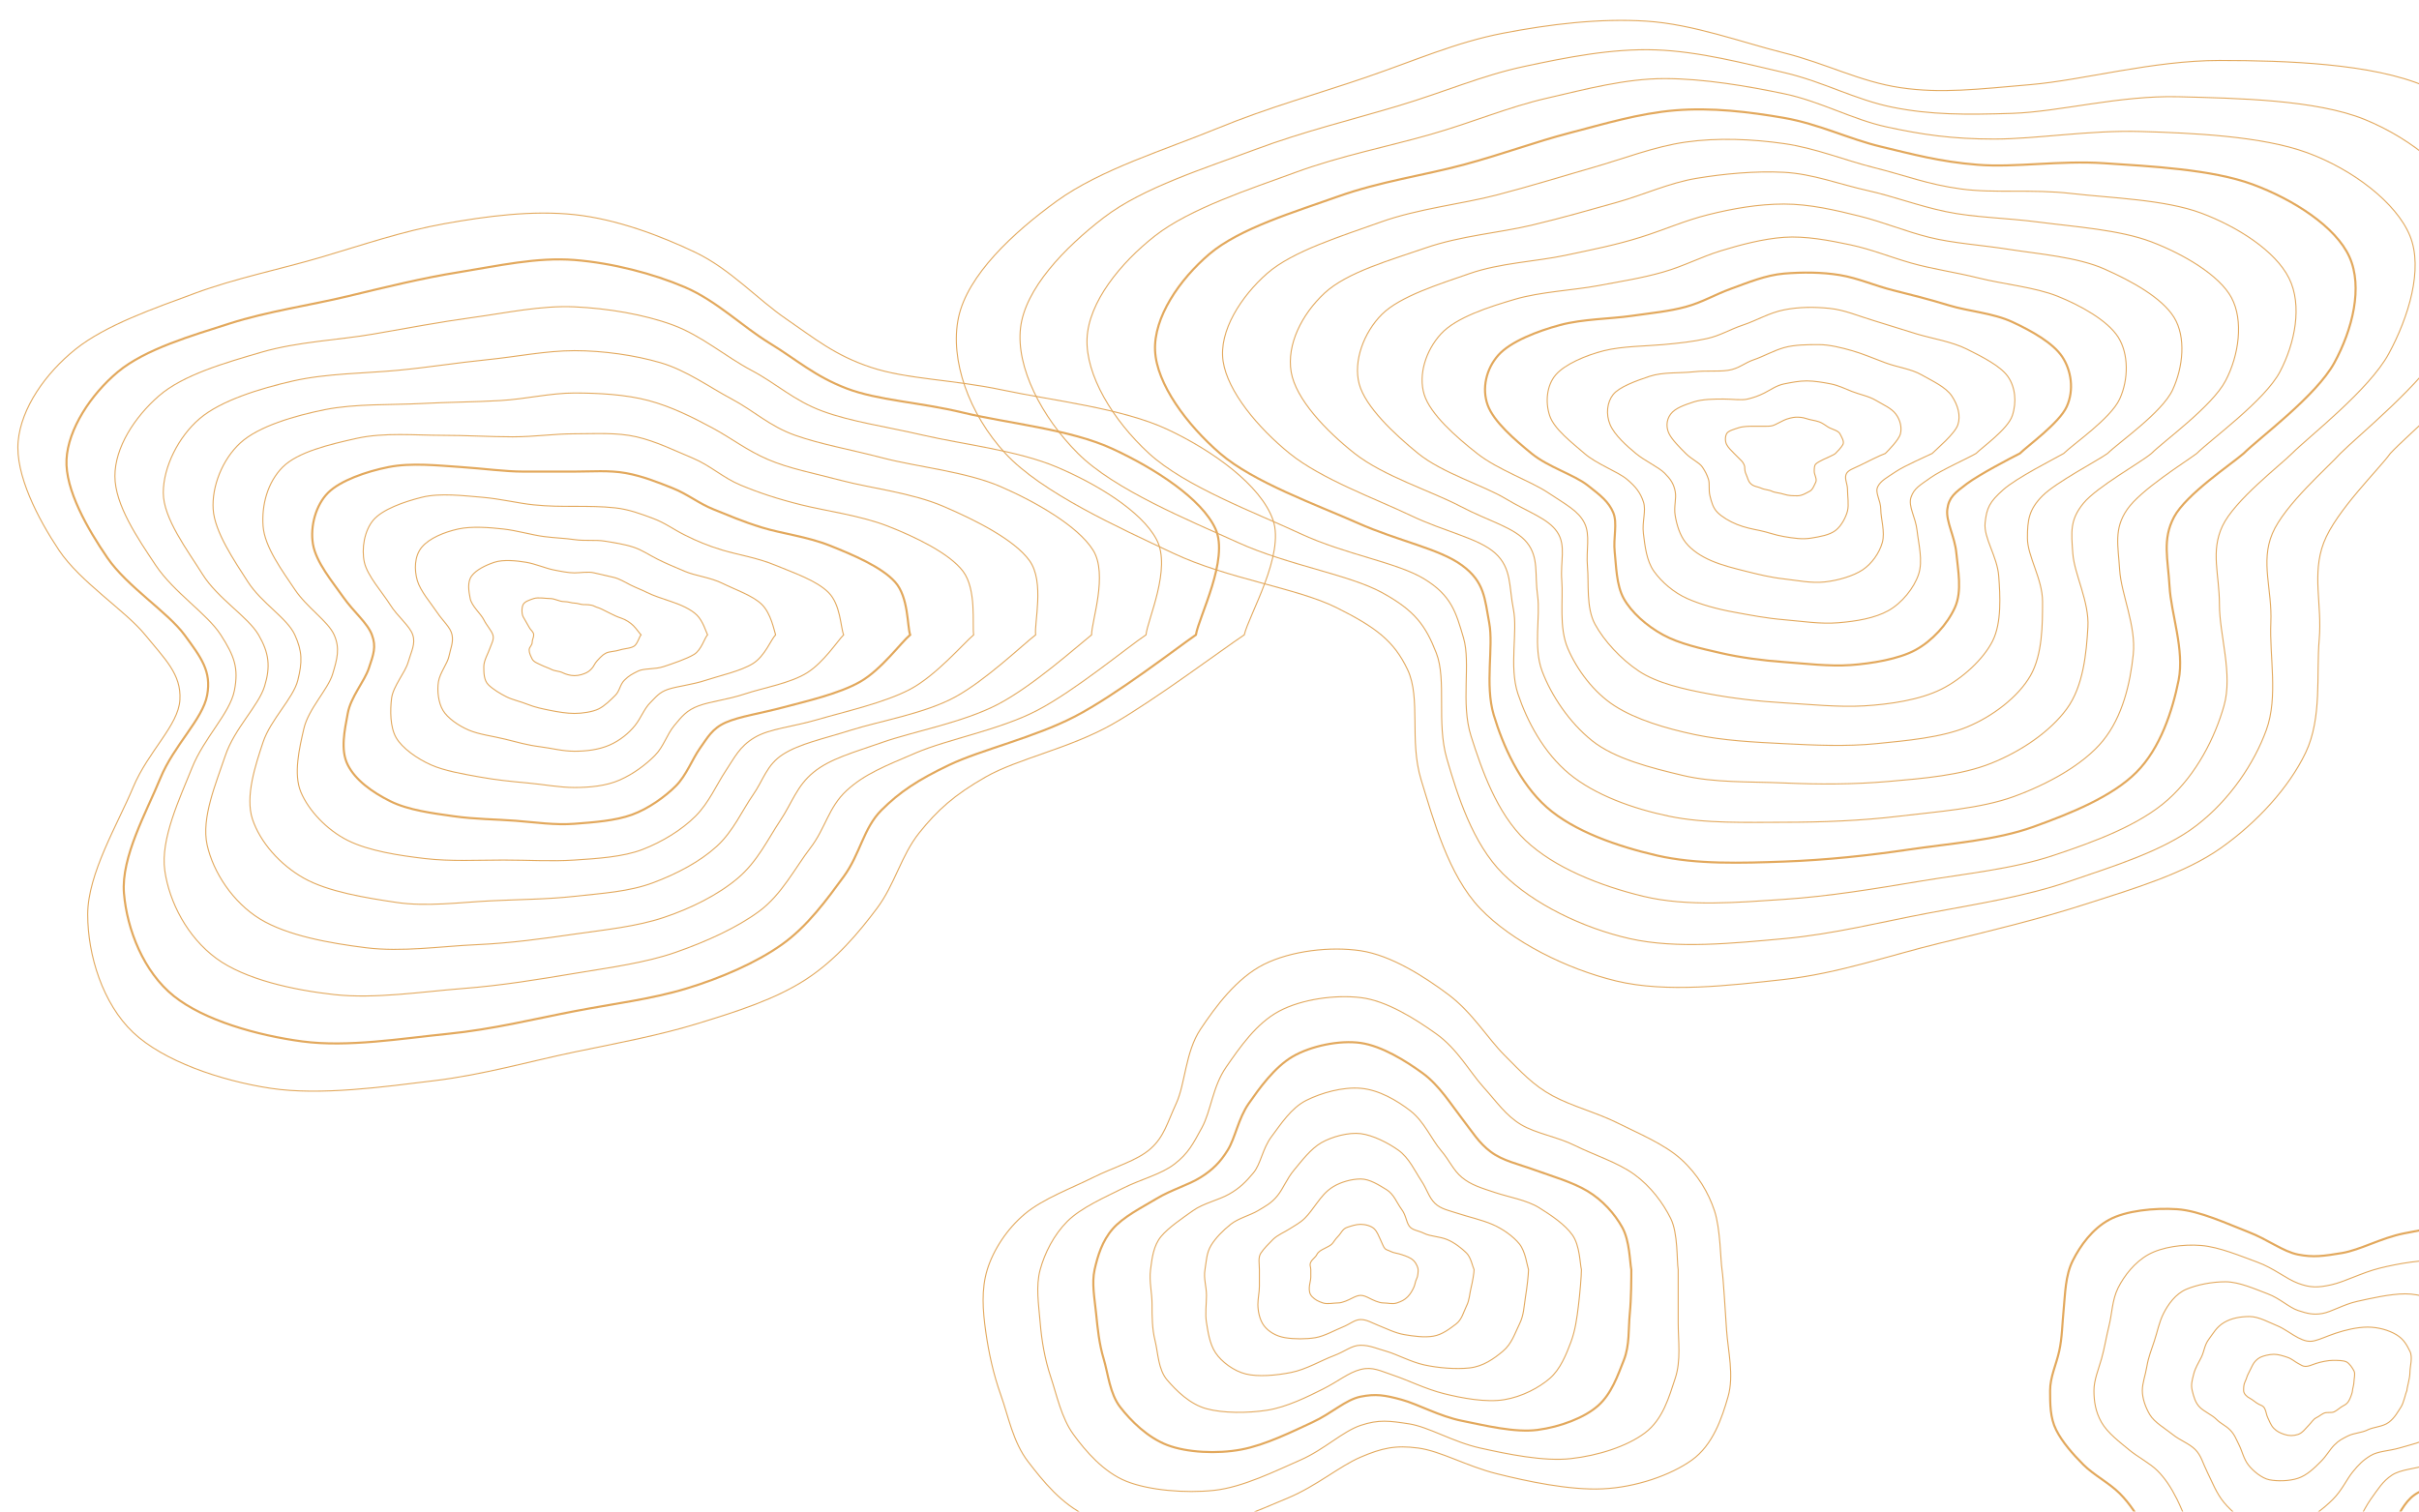
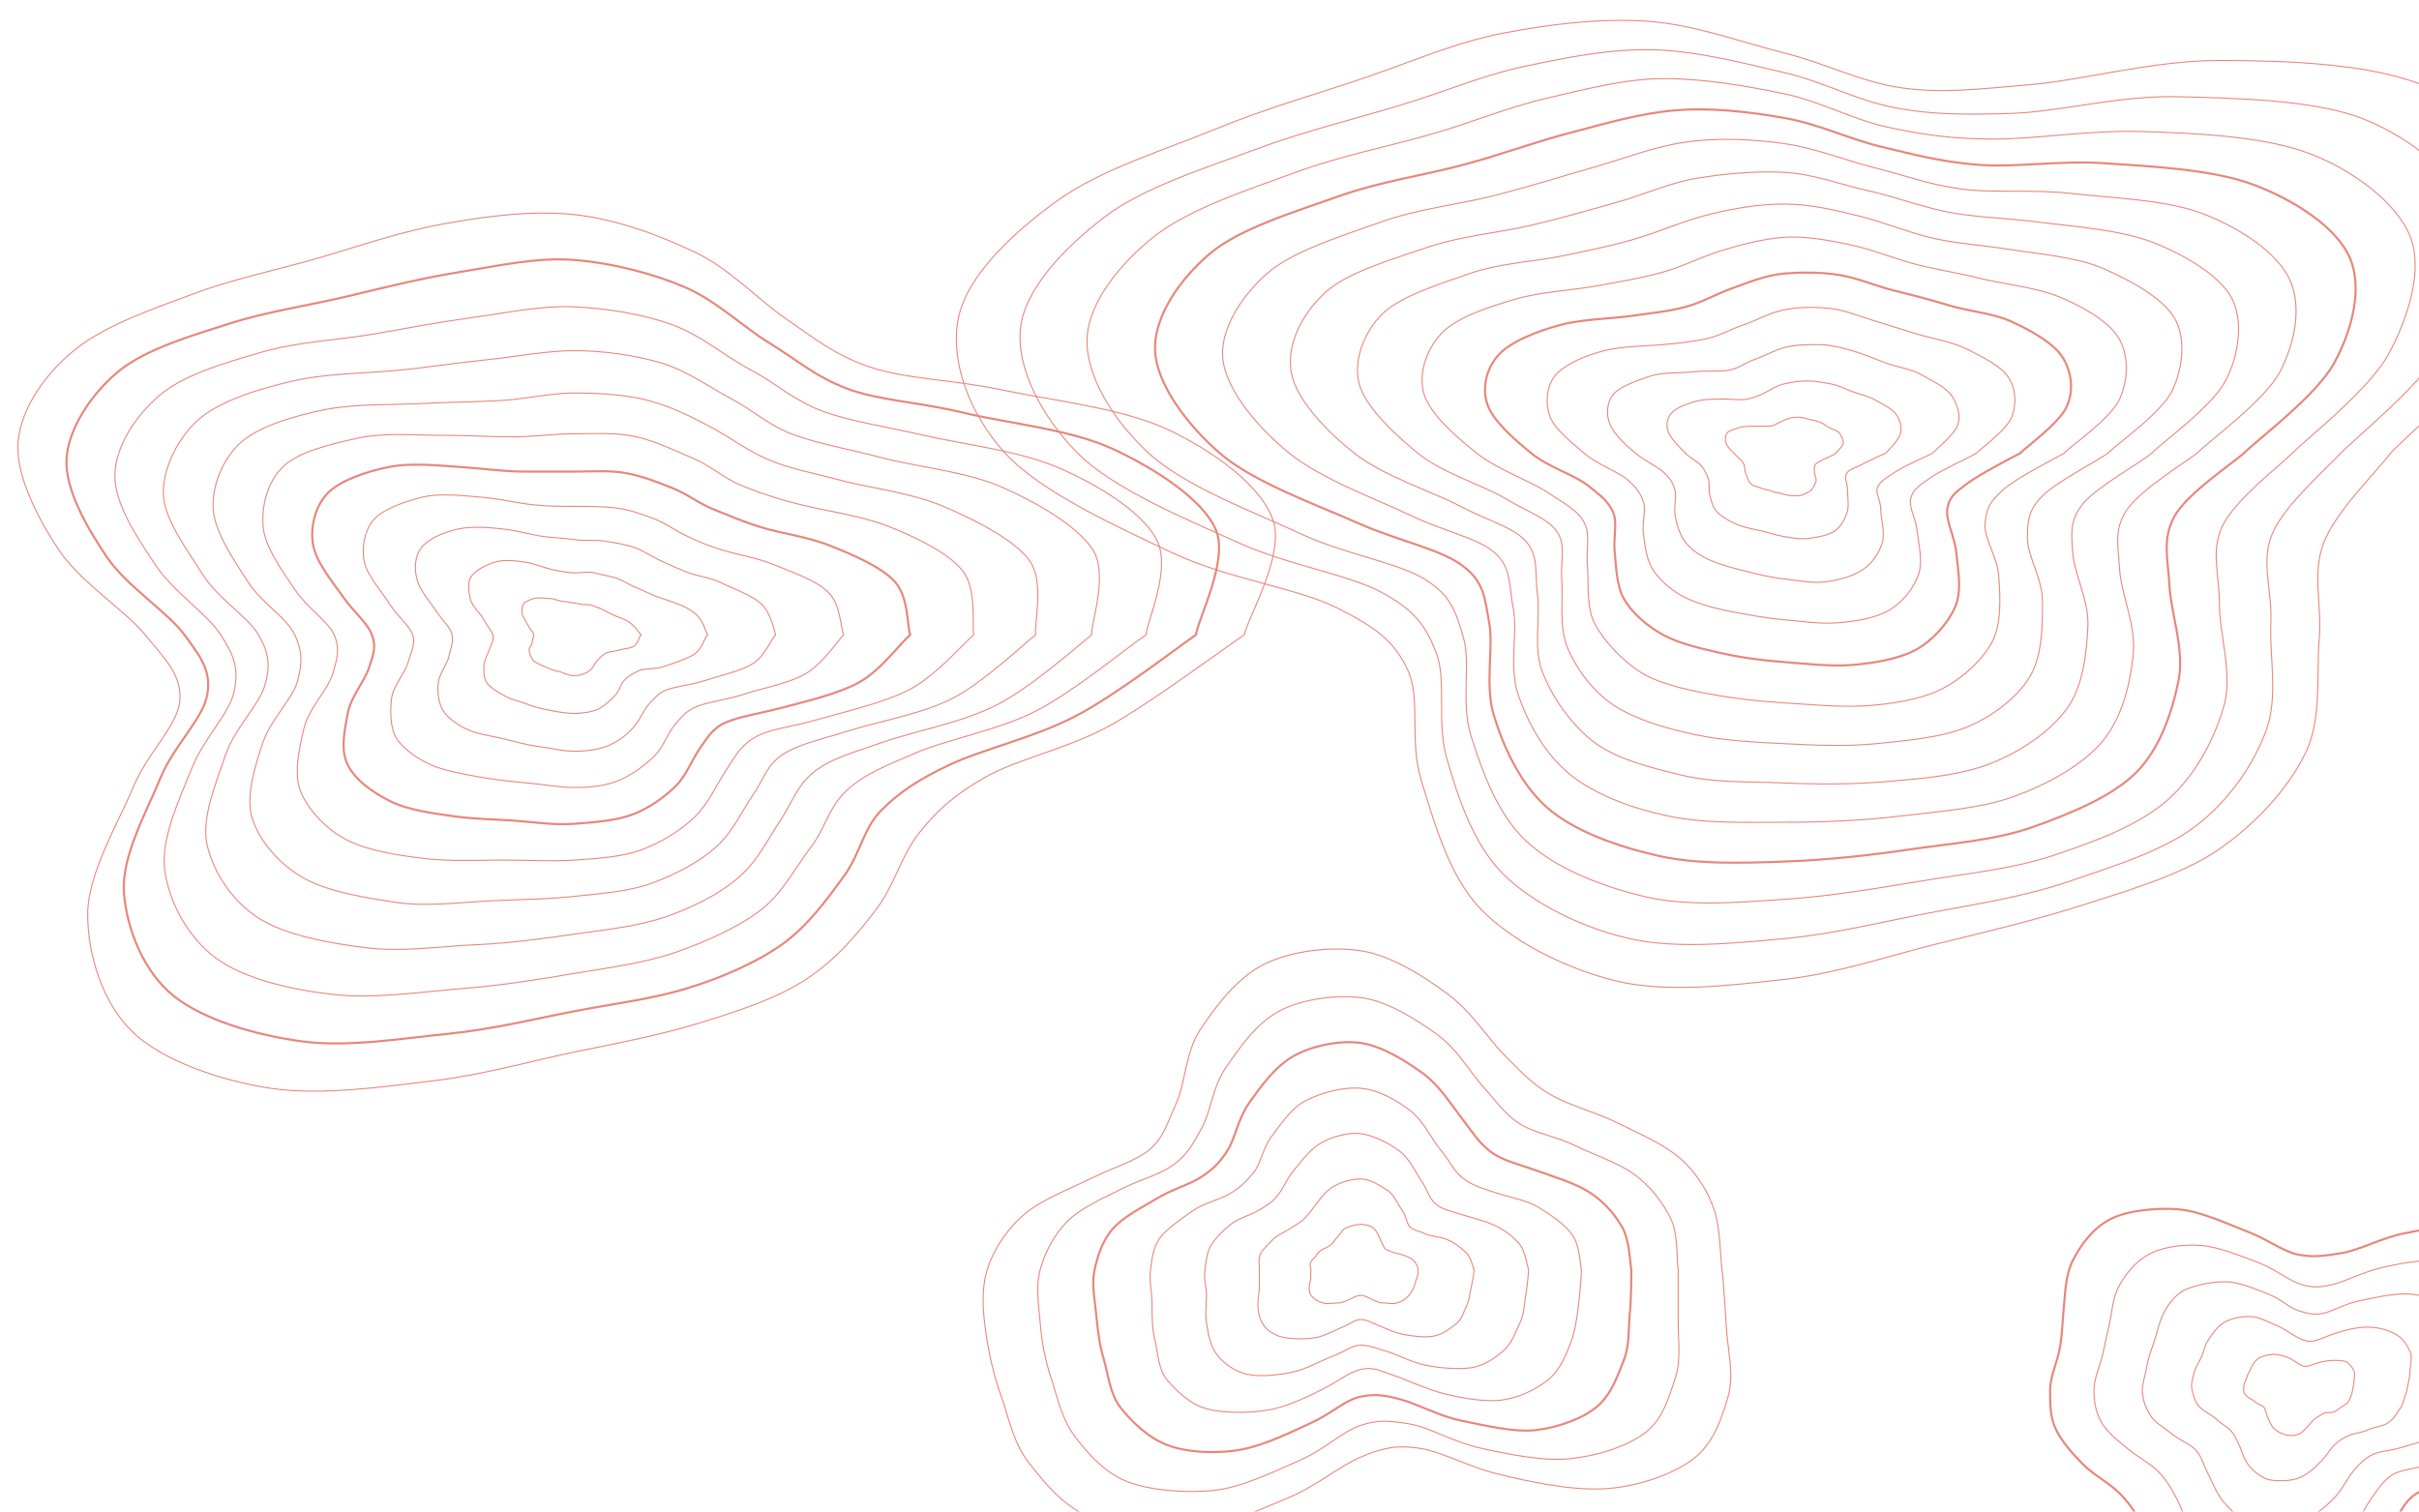
<svg xmlns="http://www.w3.org/2000/svg" viewBox="0 0 1600 1000" preserveAspectRatio="xMidYMid slice">
-   <g fill="none" stroke="#E2A85C" stroke-width=".7">
+   <g fill="none" stroke="#E8867B" stroke-width=".7">
    <path vector-effect="non-scaling-stroke" d="M424 420C423 421 422 425 420 427C418 429 413 429 410 430C407 431 403 431 401 432C399 433 398 434 397 435C396 436 394 438 393 440C392 442 390 444 388 445C386 446 383 447 380 447C377 447 374 446 372 445C370 444 367 444 365 443C363 442 360 441 358 440C356 439 353 438 352 436C351 434 350 432 350 430C350 428 352 427 352 425C352 423 353 422 353 420C353 418 351 417 350 415C349 413 347 410 346 408C345 406 345 402 346 400C347 398 350 397 353 396C356 395 361 396 364 396C367 396 370 398 373 398C376 398 378 399 380 399C382 399 384 400 386 400C388 400 391 400 393 401C395 402 396 402 398 403C400 404 402 405 404 406C406 407 408 408 411 409C414 410 417 412 419 414C421 416 423 419 424 420Z" />
    <path vector-effect="non-scaling-stroke" d="M468 420C466 422 464 430 459 433C454 436 445 439 439 441C433 443 426 442 422 444C418 446 416 447 413 450C410 453 410 457 407 460C404 463 400 467 396 469C392 471 385 472 380 472C375 472 369 471 364 470C359 469 354 468 349 466C344 464 339 463 335 461C331 459 326 456 323 453C320 450 320 445 320 441C320 437 323 432 324 429C325 426 327 423 326 420C325 417 322 414 320 410C318 406 312 401 311 396C310 391 309 385 312 381C315 377 321 374 327 372C333 370 342 371 348 372C354 373 361 376 366 377C371 378 376 379 380 379C384 379 389 378 393 379C397 380 402 381 406 382C410 383 413 385 417 387C421 389 424 390 428 392C432 394 438 396 444 398C450 400 457 403 461 407C465 411 467 418 468 420Z" />
    <path vector-effect="non-scaling-stroke" d="M513 420C510 423 506 434 498 439C490 444 476 447 467 450C458 453 448 454 442 456C436 458 434 461 430 465C426 469 424 475 420 480C416 485 410 490 403 493C396 496 388 497 380 497C372 497 365 495 357 494C349 493 342 491 334 489C326 487 317 486 310 483C303 480 296 475 293 470C290 465 289 457 290 451C291 445 296 439 297 434C298 429 300 425 299 420C298 415 293 411 289 405C285 399 278 391 276 384C274 377 274 368 279 362C284 356 294 352 303 350C312 348 324 349 333 350C342 351 352 354 360 355C368 356 373 356 380 357C387 358 394 357 400 358C406 359 413 360 419 362C425 364 429 367 435 370C441 373 446 375 453 378C460 381 470 382 478 386C486 390 498 394 504 400C510 406 512 417 513 420Z" />
    <path vector-effect="non-scaling-stroke" d="M558 420C554 424 545 438 534 445C523 452 505 455 493 459C481 463 470 464 462 467C454 470 451 474 446 480C441 486 439 494 433 500C427 506 419 512 410 516C401 520 390 521 380 521C370 521 360 519 349 518C338 517 328 516 317 514C306 512 294 510 285 506C276 502 266 495 262 488C258 481 258 470 259 462C260 454 268 445 270 438C272 431 275 426 273 420C271 414 263 408 258 400C253 392 243 381 241 372C239 363 241 351 247 344C253 337 267 332 279 329C291 326 307 328 319 329C331 330 343 333 353 334C363 335 371 335 380 335C389 335 398 335 407 336C416 337 424 340 432 343C440 346 445 350 453 354C461 358 468 361 478 364C488 367 501 369 513 374C525 379 540 384 548 392C556 400 556 415 558 420Z" />
    <path vector-effect="non-scaling-stroke" d="M602 420C596 425 583 443 569 451C555 459 533 464 518 468C503 472 489 474 480 478C471 482 468 488 463 495C458 502 454 513 447 520C440 527 429 535 418 539C407 543 393 544 380 545C367 546 354 544 341 543C328 542 314 542 300 540C286 538 270 536 258 530C246 524 235 516 230 506C225 496 228 483 230 472C232 461 241 451 244 442C247 433 249 428 246 420C243 412 234 405 227 395C220 385 209 372 207 360C205 348 209 334 217 326C225 318 242 312 257 309C272 306 290 308 305 309C320 310 334 312 346 312C358 312 369 312 380 312C391 312 403 311 414 313C425 315 435 319 445 323C455 327 462 333 472 337C482 341 491 345 504 349C517 353 534 355 549 361C564 367 583 375 592 385C601 395 600 414 602 420Z" stroke-width="1.4" />
    <path vector-effect="non-scaling-stroke" d="M644 420C637 426 619 447 602 456C585 465 558 471 541 476C524 481 509 482 499 488C489 494 486 501 480 510C474 519 469 531 460 540C451 549 438 557 425 562C412 567 395 568 380 569C365 570 350 569 333 569C316 569 298 570 281 568C264 566 244 563 230 556C216 549 204 536 199 524C194 512 198 495 201 482C204 469 217 456 220 446C223 436 225 429 221 420C217 411 203 402 195 390C187 378 175 362 174 348C173 334 177 319 187 309C197 299 218 294 236 290C254 286 275 288 292 288C309 288 324 289 339 289C354 289 366 287 380 287C394 287 408 286 421 289C434 292 446 298 458 303C470 308 478 316 490 321C502 326 514 330 530 334C546 338 569 341 587 348C605 355 628 366 637 378C646 390 643 413 644 420Z" />
    <path vector-effect="non-scaling-stroke" d="M685 420C676 427 652 450 632 461C612 472 582 477 563 483C544 489 529 492 518 499C507 506 505 516 498 526C491 536 485 550 474 560C463 570 448 578 432 584C416 590 398 591 380 593C362 595 344 595 324 596C304 597 282 600 262 597C242 594 217 590 201 581C185 572 172 557 167 542C162 527 169 506 174 491C179 476 194 462 197 450C200 438 200 431 195 420C190 409 173 399 164 385C155 371 142 352 141 337C140 322 147 304 159 293C171 282 195 275 215 271C235 267 259 268 278 267C297 266 314 266 331 265C348 264 364 260 380 260C396 260 414 261 429 265C444 269 458 276 471 283C484 290 494 298 508 304C522 310 538 313 557 318C576 323 603 326 624 335C645 344 671 357 681 371C691 385 684 412 685 420Z" />
    <path vector-effect="non-scaling-stroke" d="M722 420C712 428 683 454 660 466C637 478 604 484 584 491C564 498 549 502 538 511C527 520 524 531 516 543C508 555 501 570 488 581C475 592 457 601 439 607C421 613 401 615 380 618C359 621 338 624 315 625C292 626 266 630 242 627C218 624 190 619 172 608C154 597 141 577 137 559C133 541 143 518 149 500C155 482 171 467 175 454C179 441 178 432 171 420C164 408 144 396 134 380C124 364 108 343 108 326C108 309 118 289 132 277C146 265 172 257 194 252C216 247 242 247 263 245C284 243 302 240 322 238C342 236 361 232 380 232C399 232 420 235 437 240C454 245 469 256 484 264C499 272 509 282 526 288C543 294 561 297 584 303C607 309 639 312 662 322C685 332 713 348 723 364C733 380 722 411 722 420Z" />
    <path vector-effect="non-scaling-stroke" d="M758 420C746 428 711 457 686 470C661 483 627 489 606 498C585 507 572 512 560 523C548 534 546 548 536 561C526 574 517 592 502 603C487 614 467 623 447 630C427 637 404 640 380 644C356 648 332 652 306 654C280 656 248 661 221 658C194 655 162 648 143 634C124 620 112 597 109 576C106 555 119 528 127 508C135 488 152 472 155 457C158 442 155 434 146 420C137 406 115 392 103 374C91 356 76 334 76 315C76 296 89 276 105 262C121 248 149 240 173 233C197 226 224 225 247 221C270 217 291 213 313 210C335 207 358 202 380 203C402 204 426 208 445 215C464 222 480 236 497 245C514 254 525 265 544 272C563 279 585 282 611 288C637 294 673 298 699 309C725 320 755 338 765 357C775 376 759 410 758 420Z" />
    <path vector-effect="non-scaling-stroke" d="M791 420C778 429 738 460 711 474C684 488 649 496 628 506C607 516 595 524 583 536C571 548 569 565 558 580C547 595 534 613 517 625C500 637 477 647 454 654C431 661 406 664 380 669C354 674 326 681 296 684C266 687 230 693 200 689C170 685 135 675 115 659C95 643 84 615 82 591C80 567 97 537 106 515C115 493 134 476 137 460C140 444 133 435 122 420C111 405 84 388 71 369C58 350 43 324 44 304C45 284 60 261 78 246C96 231 127 222 152 214C177 206 205 202 230 196C255 190 279 184 304 180C329 176 355 170 380 172C405 174 432 181 453 190C474 199 491 216 509 227C527 238 539 249 560 257C581 265 608 266 637 273C666 280 708 284 736 297C764 310 795 330 804 350C813 370 793 408 791 420Z" stroke-width="1.4" />
    <path vector-effect="non-scaling-stroke" d="M823 420C808 430 764 463 736 479C708 495 673 502 652 514C631 526 620 536 608 551C596 566 592 585 580 601C568 617 553 635 533 648C513 661 488 669 462 677C436 685 409 690 380 696C351 702 320 711 287 715C254 719 212 725 179 720C146 715 108 702 88 683C68 664 58 632 58 605C58 578 78 545 88 521C98 497 118 480 119 463C120 446 109 436 96 420C83 404 53 385 39 364C25 343 10 314 12 292C14 270 30 247 50 231C70 215 102 204 129 194C156 184 186 178 213 170C240 162 266 153 294 148C322 143 352 139 380 142C408 145 437 156 460 167C483 178 501 198 520 211C539 224 552 235 576 243C600 251 630 251 663 258C696 265 742 270 772 284C802 298 834 321 842 344C850 367 826 407 823 420Z" />
    <path vector-effect="non-scaling-stroke" d="M1214 300C1213 301 1208 303 1206 304C1204 305 1202 306 1201 307C1200 308 1200 310 1200 312C1200 314 1202 317 1201 319C1200 321 1199 324 1197 325C1195 326 1192 328 1189 328C1186 328 1183 328 1180 327C1177 326 1174 326 1172 325C1170 324 1167 324 1165 323C1163 322 1160 322 1158 320C1156 318 1156 316 1155 314C1154 312 1154 310 1154 309C1154 308 1153 306 1152 305C1151 304 1149 302 1147 300C1145 298 1143 296 1142 294C1141 292 1141 289 1142 287C1143 285 1147 284 1150 283C1153 282 1157 282 1160 282C1163 282 1166 282 1168 282C1170 282 1172 282 1174 281C1176 280 1178 279 1180 278C1182 277 1186 276 1188 276C1190 276 1192 276 1195 277C1198 278 1200 278 1203 279C1206 280 1208 282 1210 283C1212 284 1216 285 1217 287C1218 289 1220 292 1219 294C1218 296 1215 299 1214 300Z" />
    <path vector-effect="non-scaling-stroke" d="M1247 300C1244 301 1234 306 1230 308C1226 310 1222 311 1221 314C1220 317 1222 320 1222 324C1222 328 1223 334 1222 338C1221 342 1218 348 1214 351C1210 354 1204 355 1198 356C1192 357 1186 356 1180 355C1174 354 1169 352 1164 351C1159 350 1154 349 1149 347C1144 345 1139 342 1136 339C1133 336 1132 332 1131 328C1130 324 1131 320 1130 317C1129 314 1128 312 1126 309C1124 306 1119 304 1115 300C1111 296 1106 291 1104 287C1102 283 1102 278 1105 274C1108 270 1114 268 1120 266C1126 264 1134 264 1140 264C1146 264 1152 265 1156 264C1160 263 1163 262 1167 260C1171 258 1175 255 1180 254C1185 253 1190 252 1195 252C1200 252 1206 253 1211 254C1216 255 1220 257 1225 259C1230 261 1236 262 1241 265C1246 268 1251 270 1254 274C1257 278 1258 283 1257 287C1256 291 1249 298 1247 300Z" />
    <path vector-effect="non-scaling-stroke" d="M1278 300C1274 302 1260 308 1254 312C1248 316 1244 318 1242 322C1240 326 1244 331 1244 337C1244 343 1247 352 1245 359C1243 366 1238 373 1232 377C1226 381 1216 384 1207 385C1198 386 1189 384 1180 383C1171 382 1163 380 1155 378C1147 376 1139 374 1132 371C1125 368 1119 364 1115 359C1111 354 1109 347 1108 341C1107 335 1109 330 1108 325C1107 320 1105 317 1101 313C1097 309 1088 305 1082 300C1076 295 1068 288 1065 281C1062 274 1063 266 1067 261C1071 256 1082 252 1091 249C1100 246 1111 247 1120 246C1129 245 1136 246 1143 245C1150 244 1154 240 1160 238C1166 236 1173 232 1180 230C1187 228 1196 228 1203 228C1210 228 1218 230 1225 232C1232 234 1239 237 1247 240C1255 243 1264 244 1271 248C1278 252 1287 256 1291 262C1295 268 1297 275 1295 281C1293 287 1281 297 1278 300Z" />
    <path vector-effect="non-scaling-stroke" d="M1307 300C1302 303 1284 311 1277 316C1270 321 1266 323 1264 329C1262 335 1267 342 1268 351C1269 360 1272 371 1269 380C1266 389 1258 399 1249 404C1240 409 1228 411 1216 412C1204 413 1192 411 1180 410C1168 409 1158 407 1147 405C1136 403 1125 400 1116 396C1107 392 1099 385 1094 378C1089 371 1088 361 1087 353C1086 345 1089 338 1087 332C1085 326 1082 322 1076 317C1070 312 1056 307 1048 300C1040 293 1028 284 1025 275C1022 266 1023 255 1029 248C1035 241 1049 235 1061 232C1073 229 1089 229 1100 228C1111 227 1120 226 1129 224C1138 222 1144 218 1153 215C1162 212 1170 207 1180 205C1190 203 1200 203 1210 204C1220 205 1229 209 1239 212C1249 215 1258 218 1268 221C1278 224 1291 226 1301 231C1311 236 1323 242 1328 249C1333 256 1334 266 1331 275C1328 284 1311 296 1307 300Z" />
    <path vector-effect="non-scaling-stroke" d="M1336 300C1330 303 1309 314 1301 320C1293 326 1289 329 1288 337C1287 345 1293 355 1294 366C1295 377 1298 391 1293 402C1288 413 1278 424 1267 430C1256 436 1238 439 1224 440C1210 441 1194 439 1180 438C1166 437 1151 435 1138 432C1125 429 1111 426 1100 420C1089 414 1079 405 1074 396C1069 387 1069 374 1068 365C1067 356 1070 346 1067 339C1064 332 1059 328 1050 321C1041 314 1024 309 1013 300C1002 291 988 279 984 268C980 257 983 244 991 235C999 226 1017 219 1032 215C1047 211 1065 211 1079 209C1093 207 1104 206 1115 203C1126 200 1134 195 1145 191C1156 187 1168 182 1180 181C1192 180 1205 180 1217 182C1229 184 1240 189 1252 192C1264 195 1276 198 1289 202C1302 206 1318 207 1331 213C1344 219 1358 227 1364 236C1370 245 1372 258 1367 269C1362 280 1341 295 1336 300Z" stroke-width="1.4" />
    <path vector-effect="non-scaling-stroke" d="M1365 300C1358 304 1334 316 1325 324C1316 332 1314 336 1313 346C1312 356 1321 368 1322 381C1323 394 1324 412 1318 424C1312 436 1298 449 1284 456C1270 463 1250 466 1233 467C1216 468 1197 466 1180 465C1163 464 1146 462 1130 459C1114 456 1096 452 1084 444C1072 436 1061 424 1055 413C1049 402 1051 386 1050 375C1049 364 1052 354 1048 346C1044 338 1036 334 1024 326C1012 318 991 311 977 300C963 289 946 274 942 261C938 248 943 232 953 221C963 210 985 203 1002 198C1019 193 1041 192 1057 189C1073 186 1086 184 1100 180C1114 176 1125 170 1138 166C1151 162 1166 158 1180 157C1194 156 1210 159 1224 162C1238 165 1250 170 1264 174C1278 178 1293 180 1309 184C1325 188 1346 190 1361 196C1376 202 1394 212 1401 223C1408 234 1408 251 1402 264C1396 277 1371 294 1365 300Z" />
    <path vector-effect="non-scaling-stroke" d="M1394 300C1387 305 1360 319 1351 328C1342 337 1341 344 1341 356C1341 368 1351 383 1351 398C1351 413 1351 433 1343 447C1335 461 1318 474 1301 481C1284 488 1261 490 1241 492C1221 494 1200 493 1180 492C1160 491 1140 490 1121 486C1102 482 1082 476 1068 467C1054 458 1043 443 1037 429C1031 415 1034 397 1033 384C1032 371 1036 361 1030 352C1024 343 1011 339 996 330C981 321 954 313 938 300C922 287 903 269 899 254C895 239 902 220 914 208C926 196 952 188 972 181C992 174 1016 173 1035 169C1054 165 1069 162 1085 157C1101 152 1114 146 1130 142C1146 138 1163 135 1180 135C1197 135 1214 139 1230 143C1246 147 1260 153 1276 157C1292 161 1310 162 1329 165C1348 168 1374 170 1392 178C1410 186 1430 197 1438 210C1446 223 1444 243 1437 258C1430 273 1401 293 1394 300Z" />
    <path vector-effect="non-scaling-stroke" d="M1423 300C1416 306 1387 322 1378 333C1369 344 1370 352 1371 366C1372 380 1382 398 1381 415C1380 432 1378 454 1367 469C1356 484 1337 497 1317 505C1297 513 1272 515 1249 517C1226 519 1203 519 1180 518C1157 517 1134 518 1113 513C1092 508 1068 502 1053 490C1038 478 1026 460 1020 444C1014 428 1019 408 1017 394C1015 380 1018 369 1010 359C1002 349 985 345 966 335C947 325 915 315 896 300C877 285 857 264 854 246C851 228 861 208 876 194C891 180 920 172 943 164C966 156 992 154 1013 149C1034 144 1051 139 1069 134C1087 129 1104 121 1122 118C1140 115 1161 113 1180 114C1199 115 1217 122 1235 126C1253 130 1268 136 1287 140C1306 144 1326 144 1349 147C1372 150 1402 152 1423 160C1444 168 1468 182 1476 197C1484 212 1481 235 1472 252C1463 269 1431 292 1423 300Z" />
    <path vector-effect="non-scaling-stroke" d="M1453 300C1445 306 1416 324 1407 337C1398 350 1401 361 1402 377C1403 393 1413 414 1411 433C1409 452 1404 474 1391 490C1378 506 1354 519 1332 527C1310 535 1281 537 1256 540C1231 543 1205 544 1180 544C1155 544 1128 545 1104 540C1080 535 1055 526 1038 512C1021 498 1010 477 1004 459C998 441 1004 418 1001 403C998 388 1000 376 989 366C978 356 956 352 933 341C910 330 874 317 853 300C832 283 812 259 809 239C806 219 821 196 838 181C855 166 888 156 913 147C938 138 967 135 990 129C1013 123 1032 117 1053 111C1074 105 1094 97 1115 94C1136 91 1159 92 1180 95C1201 98 1220 106 1240 111C1260 116 1275 122 1297 125C1319 128 1344 125 1370 128C1396 131 1432 132 1456 141C1480 150 1505 166 1514 184C1523 202 1518 227 1508 246C1498 265 1462 291 1453 300Z" />
    <path vector-effect="non-scaling-stroke" d="M1484 300C1476 307 1446 327 1438 342C1430 357 1434 370 1435 388C1436 406 1445 430 1441 450C1437 470 1429 495 1413 511C1397 527 1370 538 1345 547C1320 556 1290 558 1263 562C1236 566 1208 569 1180 570C1152 571 1122 572 1096 566C1070 560 1041 550 1023 534C1005 518 994 493 988 473C982 453 988 428 985 412C982 396 982 385 967 374C952 363 925 358 898 346C871 334 829 319 807 300C785 281 765 254 764 232C763 210 780 185 800 168C820 151 857 140 885 130C913 120 942 116 968 109C994 102 1015 94 1038 88C1061 82 1084 75 1108 73C1132 71 1157 74 1180 78C1203 82 1223 92 1244 97C1265 102 1283 107 1308 109C1333 111 1362 106 1392 108C1422 110 1463 112 1490 122C1517 132 1545 150 1554 170C1563 190 1556 218 1544 240C1532 262 1494 290 1484 300Z" stroke-width="1.4" />
    <path vector-effect="non-scaling-stroke" d="M1516 300C1508 308 1478 331 1470 348C1462 365 1468 380 1468 400C1468 420 1477 446 1471 467C1465 488 1453 512 1434 529C1415 546 1385 557 1358 566C1331 575 1300 578 1270 583C1240 588 1210 593 1180 595C1150 597 1116 600 1087 593C1058 586 1028 574 1009 556C990 538 980 509 973 487C966 465 973 439 968 422C963 405 960 394 942 383C924 372 890 367 860 353C830 339 784 322 760 300C736 278 718 248 719 224C720 200 741 174 764 156C787 138 827 125 857 114C887 103 918 97 946 89C974 81 997 71 1023 65C1049 59 1075 52 1101 52C1127 52 1156 57 1180 62C1204 67 1225 79 1248 84C1271 89 1291 92 1319 92C1347 92 1382 86 1416 87C1450 88 1496 90 1526 101C1556 112 1585 134 1594 156C1603 178 1593 210 1580 234C1567 258 1527 289 1516 300Z" />
    <path vector-effect="non-scaling-stroke" d="M1548 300C1540 309 1511 334 1503 353C1495 372 1503 390 1502 412C1501 434 1507 461 1499 483C1491 505 1475 529 1453 546C1431 563 1398 573 1369 583C1340 593 1308 598 1276 604C1244 610 1213 618 1180 621C1147 624 1109 628 1078 621C1047 614 1014 598 994 578C974 558 964 526 957 502C950 478 957 450 950 432C943 414 936 404 914 392C892 380 852 374 819 359C786 344 737 324 713 300C689 276 672 243 675 217C678 191 704 164 730 144C756 124 798 111 830 99C862 87 895 79 925 70C955 61 980 50 1008 44C1036 38 1066 32 1095 33C1124 34 1154 42 1180 48C1206 54 1227 66 1252 71C1277 76 1300 76 1331 75C1362 74 1402 63 1441 64C1480 65 1532 66 1564 79C1596 92 1626 117 1635 142C1644 167 1632 202 1617 228C1602 254 1560 288 1548 300Z" />
    <path vector-effect="non-scaling-stroke" d="M1581 300C1574 310 1545 338 1537 359C1529 380 1536 400 1534 423C1532 446 1536 475 1525 498C1514 521 1493 544 1469 561C1445 578 1411 588 1380 598C1349 608 1316 616 1283 624C1250 632 1216 644 1180 648C1144 652 1102 657 1069 649C1036 641 1000 623 979 601C958 579 948 542 940 516C932 490 940 462 931 443C922 424 910 415 884 402C858 389 812 383 776 366C740 349 689 326 665 300C641 274 628 238 634 210C640 182 670 154 699 133C728 112 771 99 805 85C839 71 872 62 904 51C936 40 963 28 994 22C1025 16 1058 12 1089 14C1120 16 1152 28 1180 35C1208 42 1230 54 1257 58C1284 62 1308 59 1343 56C1378 53 1424 40 1468 40C1512 40 1569 42 1604 57C1639 72 1669 100 1677 128C1685 156 1669 193 1653 222C1637 251 1593 287 1581 300Z" />
    <path vector-effect="non-scaling-stroke" d="M938 840C938 841 938 844 937 846C936 848 936 850 935 852C934 854 933 856 931 858C929 860 927 861 924 862C921 863 918 862 915 862C912 862 908 860 906 859C904 858 902 857 900 857C898 857 896 858 894 859C892 860 888 862 885 862C882 862 878 863 875 862C872 861 870 860 868 858C866 856 866 854 866 852C866 850 867 847 867 845C867 843 867 842 867 840C867 838 866 837 867 835C868 833 870 832 871 830C872 828 874 827 876 826C878 825 880 824 881 823C882 822 883 820 885 818C887 816 888 813 891 812C894 811 897 810 900 810C903 810 907 811 909 813C911 815 912 818 913 820C914 822 915 825 916 826C917 827 918 827 920 828C922 829 924 829 927 830C930 831 933 832 935 834C937 836 938 839 938 840Z" />
    <path vector-effect="non-scaling-stroke" d="M975 840C975 842 974 848 973 852C972 856 972 860 970 864C968 868 967 873 963 876C959 879 954 883 948 884C942 885 935 884 929 883C923 882 917 879 912 877C907 875 904 873 900 873C896 873 893 876 888 878C883 880 876 884 870 885C864 886 856 886 850 885C844 884 839 881 836 877C833 873 832 867 832 863C832 859 833 855 833 851C833 847 833 844 833 840C833 836 832 832 834 829C836 826 839 823 842 820C845 817 850 815 853 813C856 811 860 809 863 806C866 803 868 800 871 796C874 792 877 788 882 785C887 782 894 780 900 780C906 780 912 784 917 787C922 790 924 796 927 800C930 804 930 808 932 811C934 814 938 814 942 816C946 818 952 818 957 820C962 822 967 826 970 829C973 832 974 838 975 840Z" />
    <path vector-effect="non-scaling-stroke" d="M1011 840C1011 843 1010 852 1009 858C1008 864 1008 870 1005 876C1002 882 1000 889 994 894C988 899 981 904 972 905C963 906 951 905 942 903C933 901 924 896 917 894C910 892 906 890 900 890C894 890 890 894 882 897C874 900 864 906 854 908C844 910 832 911 824 909C816 907 808 901 804 895C800 889 799 881 798 875C797 869 798 863 798 857C798 851 796 846 797 840C798 834 798 829 801 824C804 819 809 814 814 810C819 806 827 804 832 801C837 798 841 796 845 791C849 786 851 780 856 774C861 768 867 760 874 756C881 752 892 749 900 750C908 751 918 756 925 761C932 766 936 775 940 781C944 787 945 792 949 796C953 800 959 801 965 803C971 805 980 807 987 810C994 813 1001 818 1005 823C1009 828 1010 837 1011 840Z" />
    <path vector-effect="non-scaling-stroke" d="M1046 840C1046 844 1045 856 1044 864C1043 872 1042 880 1039 888C1036 896 1032 906 1025 912C1018 918 1007 924 995 926C983 928 967 925 955 922C943 919 931 913 922 910C913 907 908 904 900 906C892 908 885 914 875 919C865 924 851 931 838 933C825 935 809 935 798 932C787 929 778 920 772 913C766 906 766 895 764 887C762 879 762 871 762 863C762 855 760 848 761 840C762 832 763 824 768 818C773 812 782 806 789 801C796 796 806 794 813 790C820 786 824 782 829 776C834 770 835 760 841 752C847 744 854 733 864 728C874 723 888 719 900 720C912 721 924 728 933 735C942 742 947 754 953 761C959 768 961 774 967 779C973 784 980 786 989 789C998 792 1010 794 1018 799C1026 804 1035 810 1040 817C1045 824 1045 836 1046 840Z" />
    <path vector-effect="non-scaling-stroke" d="M1079 840C1079 845 1079 859 1078 869C1077 879 1078 890 1074 900C1070 910 1066 922 1057 930C1048 938 1032 944 1017 946C1002 948 982 943 967 940C952 937 938 929 927 926C916 923 910 922 900 924C890 926 881 935 868 941C855 947 837 956 821 959C805 962 785 961 772 956C759 951 748 940 741 931C734 922 733 909 730 899C727 889 726 879 725 869C724 859 722 849 724 840C726 831 729 821 736 813C743 805 755 799 765 793C775 787 786 784 794 779C802 774 807 769 812 761C817 753 819 740 826 730C833 720 843 706 855 699C867 692 886 688 900 690C914 692 930 702 941 710C952 718 960 731 967 740C974 749 978 756 986 762C994 768 1004 770 1015 774C1026 778 1040 782 1050 788C1060 794 1068 803 1073 812C1078 821 1078 835 1079 840Z" stroke-width="1.4" />
    <path vector-effect="non-scaling-stroke" d="M1110 840C1110 846 1110 863 1110 875C1110 887 1112 900 1108 912C1104 924 1100 939 1088 948C1076 957 1057 963 1039 965C1021 967 997 962 979 958C961 954 945 944 932 942C919 940 912 939 900 943C888 947 876 959 860 966C844 973 822 984 803 986C784 988 760 986 745 980C730 974 718 960 710 949C702 938 699 923 695 911C691 899 689 887 688 875C687 863 685 851 688 840C691 829 697 817 706 808C715 799 731 792 743 786C755 780 768 777 777 770C786 763 789 757 795 746C801 735 802 719 811 706C820 693 831 677 846 669C861 661 883 658 900 660C917 662 936 674 950 684C964 694 972 709 981 719C990 729 996 738 1006 744C1016 750 1030 752 1042 758C1054 764 1070 769 1081 777C1092 785 1100 796 1105 806C1110 816 1109 834 1110 840Z" />
    <path vector-effect="non-scaling-stroke" d="M1139 840C1140 847 1141 866 1142 880C1143 894 1147 910 1143 924C1139 938 1133 956 1119 966C1105 976 1082 984 1060 985C1038 986 1010 980 990 975C970 970 953 960 938 958C923 956 914 958 900 964C886 970 871 983 852 991C833 999 806 1011 784 1013C762 1015 736 1011 719 1003C702 995 690 980 680 967C670 954 667 937 662 923C657 909 654 895 652 881C650 867 649 853 653 840C657 827 666 813 678 803C690 793 709 786 723 779C737 772 752 768 761 760C770 752 772 743 778 730C784 717 784 696 794 681C804 666 818 647 836 638C854 629 880 626 900 629C920 632 942 646 958 658C974 670 984 687 995 698C1006 709 1014 718 1027 725C1040 732 1056 736 1070 743C1084 750 1101 757 1112 767C1123 777 1130 789 1134 801C1138 813 1138 834 1139 840Z" />
    <path vector-effect="non-scaling-stroke" d="M1556 920C1556 921 1555 924 1554 926C1553 928 1552 929 1550 930C1548 931 1546 933 1544 934C1542 935 1539 934 1537 935C1535 936 1534 937 1532 938C1530 939 1529 941 1527 943C1525 945 1523 948 1520 949C1517 950 1514 950 1511 949C1508 948 1506 947 1504 945C1502 943 1501 940 1500 938C1499 936 1499 934 1498 932C1497 930 1496 930 1494 929C1492 928 1490 926 1488 925C1486 924 1484 922 1484 920C1484 918 1484 916 1485 914C1486 912 1486 911 1487 909C1488 907 1489 905 1490 903C1491 901 1493 899 1495 898C1497 897 1501 896 1504 896C1507 896 1510 897 1513 898C1516 899 1518 901 1520 902C1522 903 1523 904 1525 904C1527 904 1529 903 1532 902C1535 901 1540 900 1543 900C1546 900 1550 900 1552 901C1554 902 1556 905 1557 907C1558 909 1557 912 1557 914C1557 916 1556 919 1556 920Z" />
    <path vector-effect="non-scaling-stroke" d="M1592 920C1591 922 1590 928 1588 931C1586 934 1584 938 1580 941C1576 944 1570 944 1566 946C1562 948 1557 948 1553 950C1549 952 1547 953 1544 956C1541 959 1539 963 1535 967C1531 971 1526 976 1520 978C1514 980 1506 980 1501 979C1496 978 1490 973 1487 969C1484 965 1483 960 1481 956C1479 952 1478 949 1475 946C1472 943 1469 942 1466 939C1463 936 1458 934 1455 931C1452 928 1451 924 1450 920C1449 916 1450 913 1451 909C1452 905 1454 902 1456 898C1458 894 1458 890 1461 886C1464 882 1466 878 1471 875C1476 872 1482 871 1488 871C1494 871 1501 875 1506 877C1511 879 1516 883 1520 885C1524 887 1527 888 1531 887C1535 886 1539 884 1545 882C1551 880 1559 878 1566 878C1573 878 1580 880 1585 883C1590 886 1592 890 1594 894C1596 898 1594 904 1594 908C1594 912 1592 918 1592 920Z" />
    <path vector-effect="non-scaling-stroke" d="M1628 920C1627 923 1625 932 1622 937C1619 942 1614 948 1608 951C1602 954 1594 956 1587 958C1580 960 1573 960 1568 963C1563 966 1560 969 1556 974C1552 979 1549 986 1543 992C1537 998 1528 1005 1520 1008C1512 1011 1500 1011 1492 1009C1484 1007 1476 1000 1471 994C1466 988 1463 980 1460 974C1457 968 1456 963 1452 959C1448 955 1442 953 1437 949C1432 945 1425 941 1422 936C1419 931 1417 925 1417 920C1417 915 1419 910 1420 904C1421 898 1423 893 1425 887C1427 881 1428 875 1431 869C1434 863 1439 856 1446 853C1453 850 1463 848 1472 848C1481 848 1492 853 1500 856C1508 859 1514 865 1520 867C1526 869 1530 870 1536 869C1542 868 1550 863 1559 861C1568 859 1581 856 1591 856C1601 856 1612 860 1618 864C1624 868 1628 876 1630 882C1632 888 1631 896 1631 902C1631 908 1628 917 1628 920Z" />
    <path vector-effect="non-scaling-stroke" d="M1664 920C1663 924 1661 935 1656 942C1651 949 1644 956 1636 960C1628 964 1615 966 1606 969C1597 972 1588 972 1582 976C1576 980 1573 985 1568 992C1563 999 1559 1010 1551 1018C1543 1026 1532 1036 1520 1040C1508 1044 1493 1044 1482 1040C1471 1036 1461 1026 1454 1018C1447 1010 1444 1000 1440 992C1436 984 1432 978 1427 973C1422 968 1414 964 1408 959C1402 954 1394 948 1390 941C1386 934 1385 927 1385 920C1385 913 1388 906 1390 899C1392 892 1393 885 1395 877C1397 869 1397 860 1401 852C1405 844 1412 835 1421 830C1430 825 1444 823 1456 824C1468 825 1482 831 1493 835C1504 839 1512 846 1520 849C1528 852 1533 852 1542 850C1551 848 1562 842 1574 839C1586 836 1603 833 1616 834C1629 835 1642 839 1650 845C1658 851 1662 862 1665 870C1668 878 1667 888 1667 896C1667 904 1664 916 1664 920Z" />
    <path vector-effect="non-scaling-stroke" d="M1700 920C1698 925 1696 940 1690 948C1684 956 1673 964 1662 969C1651 974 1636 977 1625 980C1614 983 1604 984 1597 989C1590 994 1587 1002 1581 1011C1575 1020 1570 1036 1560 1046C1550 1056 1535 1068 1520 1072C1505 1076 1486 1075 1472 1070C1458 1065 1447 1053 1438 1043C1429 1033 1425 1020 1419 1011C1413 1002 1409 995 1402 988C1395 981 1385 976 1378 969C1371 962 1364 954 1360 946C1356 938 1356 929 1356 920C1356 911 1360 903 1362 894C1364 885 1364 876 1365 866C1366 856 1366 844 1371 834C1376 824 1384 813 1395 807C1406 801 1425 799 1440 800C1455 801 1474 810 1487 815C1500 820 1510 828 1520 830C1530 832 1537 831 1549 829C1561 827 1575 819 1590 816C1605 813 1626 809 1641 811C1656 813 1671 820 1681 828C1691 836 1696 848 1699 858C1702 868 1702 880 1702 890C1702 900 1700 915 1700 920Z" stroke-width="1.4" />
  </g>
</svg>
